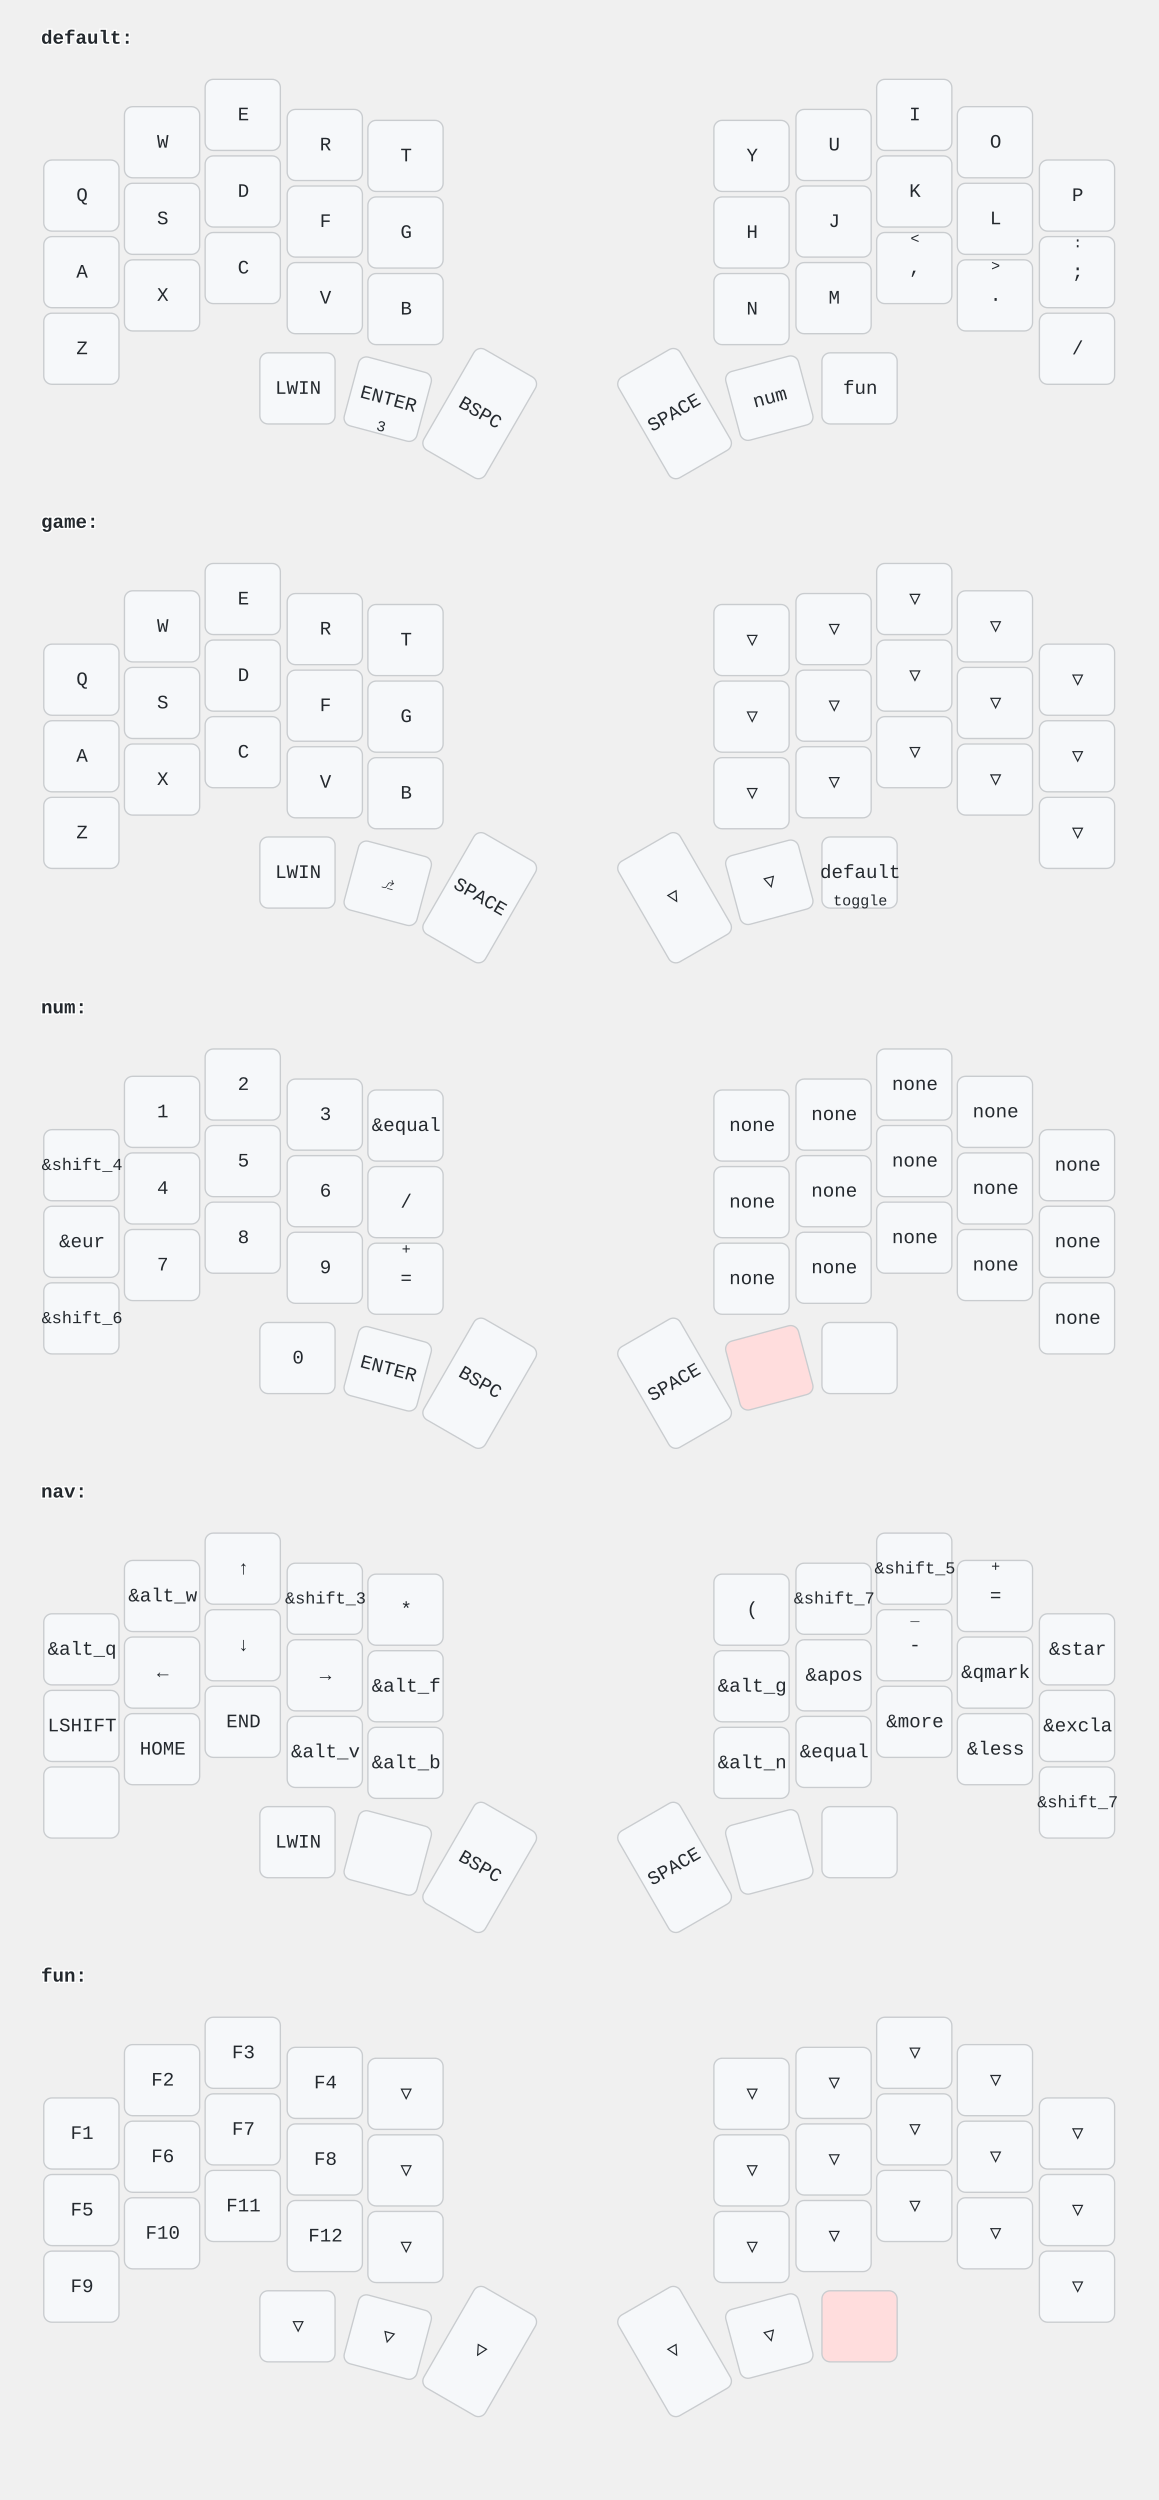
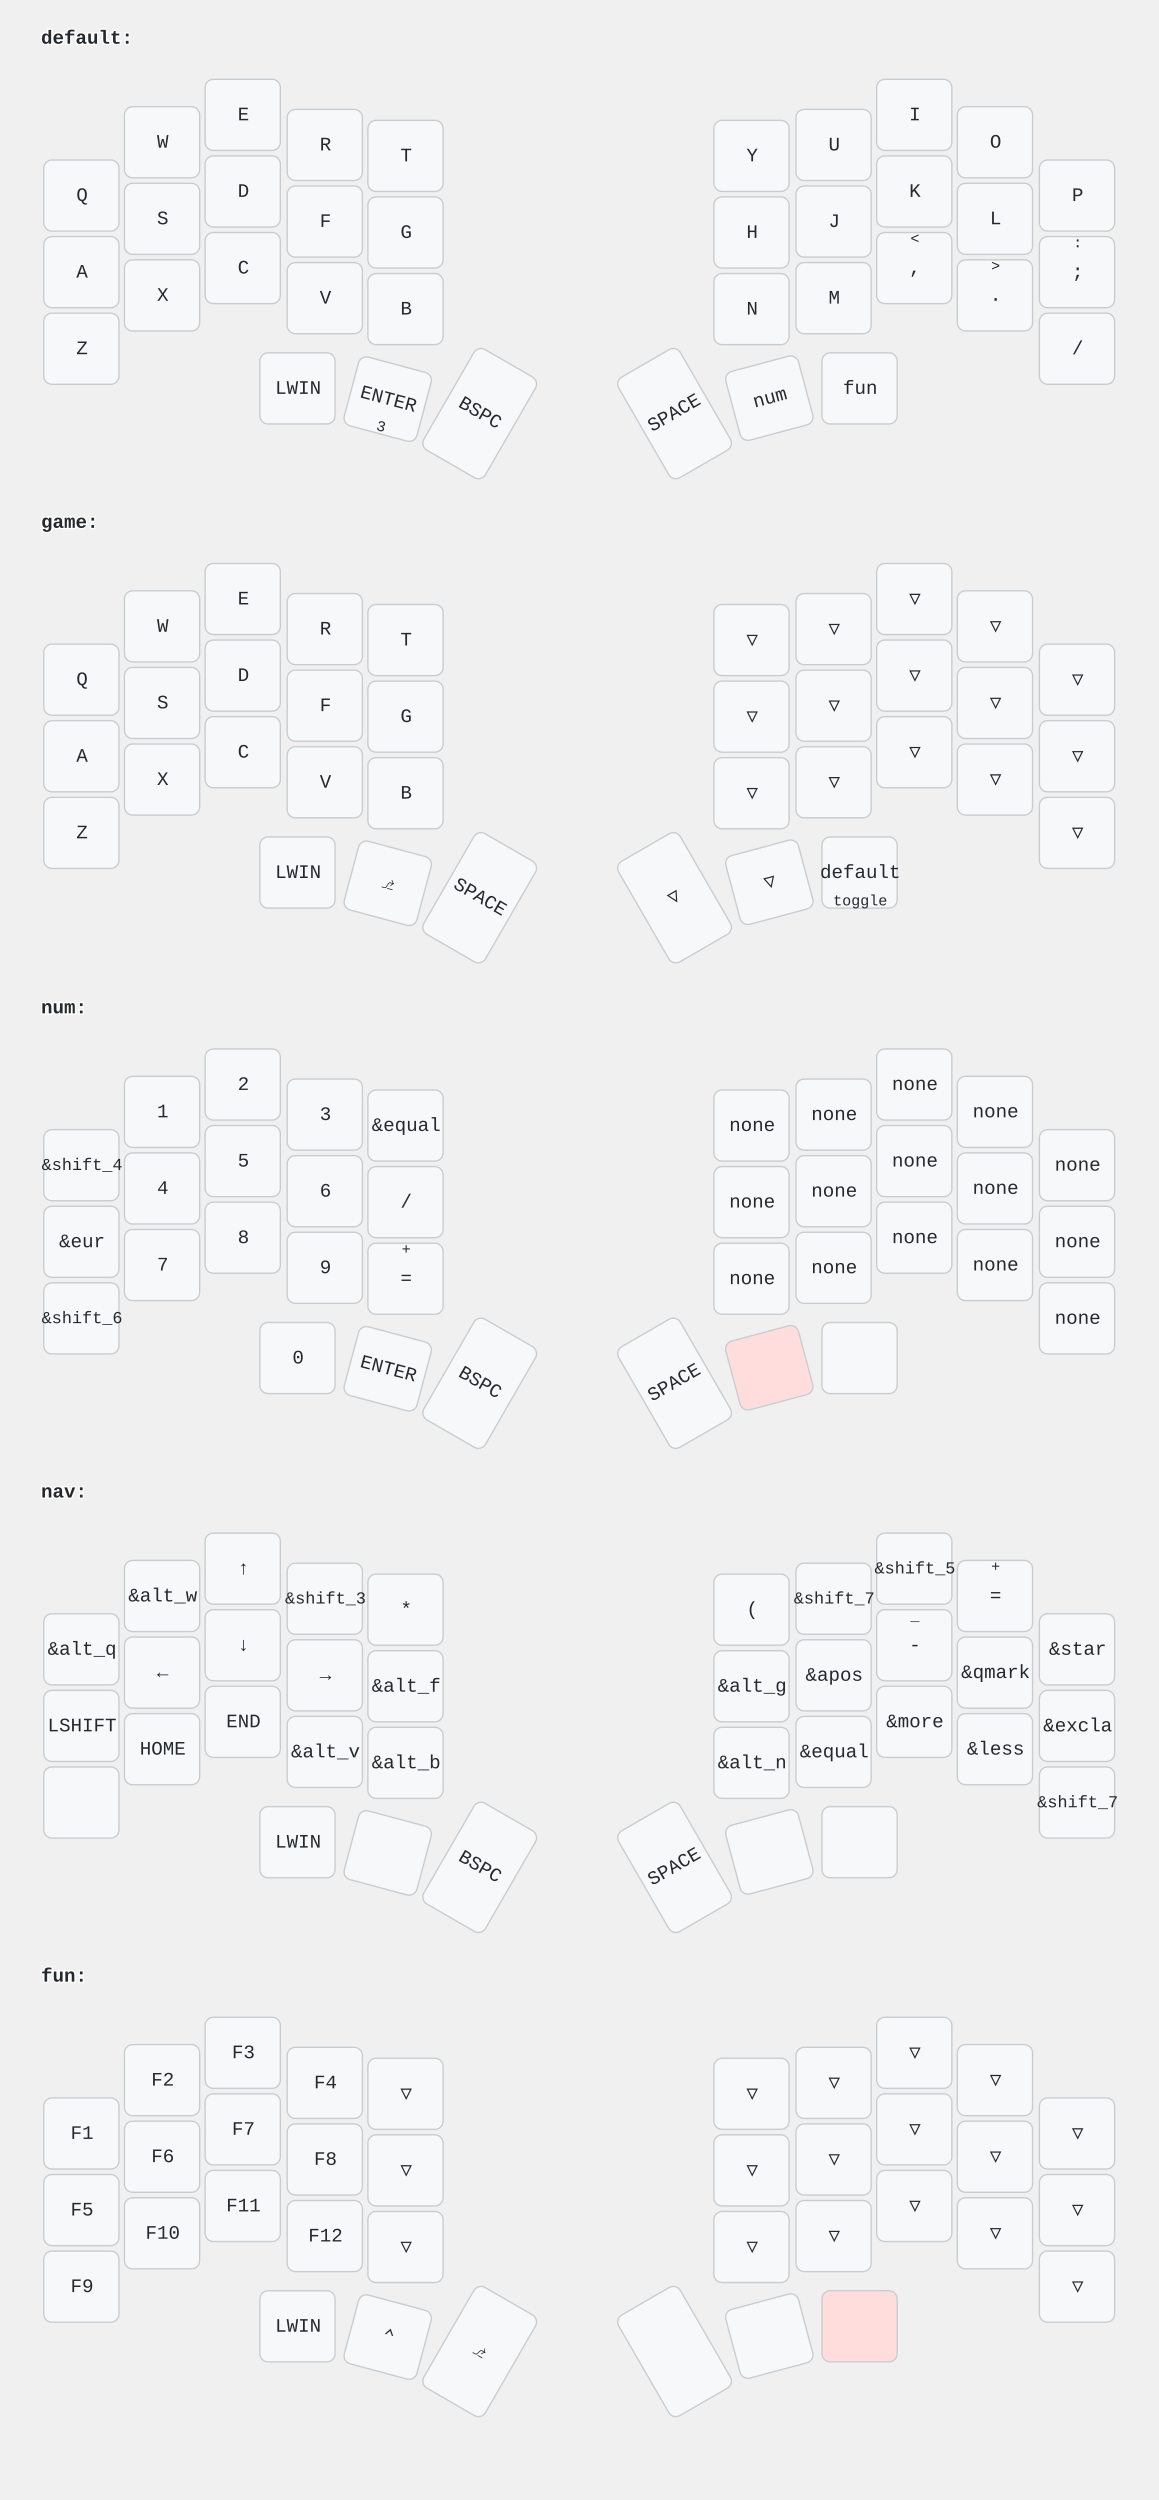
<svg xmlns="http://www.w3.org/2000/svg" width="847" height="1828" viewBox="0 0 847 1828" class="keymap">
  <style>/* font and background color specifications */
svg {
    font-family: SFMono-Regular,Consolas,Liberation Mono,Menlo,monospace;
    font-size: 14px;
    font-kerning: normal;
    text-rendering: optimizeLegibility;
    fill: #24292e;
}

/* default key styling */
rect {
    fill: #f6f8fa;
    stroke: #c9cccf;
    stroke-width: 1;
}

/* color accent for combo boxes */
rect.combo {
    fill: #cdf;
}

/* color accent for held keys */
rect.held, rect.combo.held {
    fill: #fdd;
}

/* color accent for ghost (optional) keys */
rect.ghost, rect.combo.ghost {
    fill: #ddd;
}

text {
    text-anchor: middle;
    dominant-baseline: middle;
}

/* styling for layer labels */
text.label {
    font-weight: bold;
    text-anchor: start;
    stroke: white;
    stroke-width: 2;
    paint-order: stroke;
}

/* styling for combo tap, and key hold/shifted label text */
text.combo, text.hold, text.shifted {
    font-size: 11px;
}

text.hold {
    text-anchor: middle;
    dominant-baseline: auto;
}

text.shifted {
    text-anchor: middle;
    dominant-baseline: hanging;
}

/* styling for hold/shifted label text in combo box */
text.combo.hold, text.combo.shifted {
    font-size: 8px;
}

/* styling for combo dendrons */
path {
    stroke-width: 1;
    stroke: gray;
    fill: none;
}
</style>
  <g transform="translate(30, 0)" class="layer-default">
    <text x="0" y="28" class="label" id="default">default:</text>
    <g transform="translate(0, 56)">
      <g transform="translate(30, 87)" class="key keypos-0">
        <rect rx="6" ry="6" x="-28" y="-26" width="55" height="52" class="key" />
        <text x="0" y="0" class="key tap">Q</text>
      </g>
      <g transform="translate(89, 48)" class="key keypos-1">
        <rect rx="6" ry="6" x="-28" y="-26" width="55" height="52" class="key" />
        <text x="0" y="0" class="key tap">W</text>
      </g>
      <g transform="translate(148, 28)" class="key keypos-2">
        <rect rx="6" ry="6" x="-28" y="-26" width="55" height="52" class="key" />
        <text x="0" y="0" class="key tap">E</text>
      </g>
      <g transform="translate(208, 50)" class="key keypos-3">
        <rect rx="6" ry="6" x="-28" y="-26" width="55" height="52" class="key" />
        <text x="0" y="0" class="key tap">R</text>
      </g>
      <g transform="translate(267, 58)" class="key keypos-4">
        <rect rx="6" ry="6" x="-28" y="-26" width="55" height="52" class="key" />
        <text x="0" y="0" class="key tap">T</text>
      </g>
      <g transform="translate(520, 58)" class="key keypos-5">
        <rect rx="6" ry="6" x="-28" y="-26" width="55" height="52" class="key" />
        <text x="0" y="0" class="key tap">Y</text>
      </g>
      <g transform="translate(580, 50)" class="key keypos-6">
        <rect rx="6" ry="6" x="-28" y="-26" width="55" height="52" class="key" />
        <text x="0" y="0" class="key tap">U</text>
      </g>
      <g transform="translate(639, 28)" class="key keypos-7">
        <rect rx="6" ry="6" x="-28" y="-26" width="55" height="52" class="key" />
        <text x="0" y="0" class="key tap">I</text>
      </g>
      <g transform="translate(698, 48)" class="key keypos-8">
        <rect rx="6" ry="6" x="-28" y="-26" width="55" height="52" class="key" />
        <text x="0" y="0" class="key tap">O</text>
      </g>
      <g transform="translate(758, 87)" class="key keypos-9">
        <rect rx="6" ry="6" x="-28" y="-26" width="55" height="52" class="key" />
        <text x="0" y="0" class="key tap">P</text>
      </g>
      <g transform="translate(30, 143)" class="key keypos-10">
        <rect rx="6" ry="6" x="-28" y="-26" width="55" height="52" class="key" />
        <text x="0" y="0" class="key tap">A</text>
      </g>
      <g transform="translate(89, 104)" class="key keypos-11">
        <rect rx="6" ry="6" x="-28" y="-26" width="55" height="52" class="key" />
        <text x="0" y="0" class="key tap">S</text>
      </g>
      <g transform="translate(148, 84)" class="key keypos-12">
        <rect rx="6" ry="6" x="-28" y="-26" width="55" height="52" class="key" />
        <text x="0" y="0" class="key tap">D</text>
      </g>
      <g transform="translate(208, 106)" class="key keypos-13">
        <rect rx="6" ry="6" x="-28" y="-26" width="55" height="52" class="key" />
        <text x="0" y="0" class="key tap">F</text>
      </g>
      <g transform="translate(267, 114)" class="key keypos-14">
        <rect rx="6" ry="6" x="-28" y="-26" width="55" height="52" class="key" />
        <text x="0" y="0" class="key tap">G</text>
      </g>
      <g transform="translate(520, 114)" class="key keypos-15">
        <rect rx="6" ry="6" x="-28" y="-26" width="55" height="52" class="key" />
        <text x="0" y="0" class="key tap">H</text>
      </g>
      <g transform="translate(580, 106)" class="key keypos-16">
        <rect rx="6" ry="6" x="-28" y="-26" width="55" height="52" class="key" />
        <text x="0" y="0" class="key tap">J</text>
      </g>
      <g transform="translate(639, 84)" class="key keypos-17">
        <rect rx="6" ry="6" x="-28" y="-26" width="55" height="52" class="key" />
        <text x="0" y="0" class="key tap">K</text>
      </g>
      <g transform="translate(698, 104)" class="key keypos-18">
        <rect rx="6" ry="6" x="-28" y="-26" width="55" height="52" class="key" />
        <text x="0" y="0" class="key tap">L</text>
      </g>
      <g transform="translate(758, 143)" class="key keypos-19">
        <rect rx="6" ry="6" x="-28" y="-26" width="55" height="52" class="key" />
        <text x="0" y="0" class="key tap">;</text>
        <text x="0" y="-24" class="key shifted">:</text>
      </g>
      <g transform="translate(30, 199)" class="key keypos-20">
        <rect rx="6" ry="6" x="-28" y="-26" width="55" height="52" class="key" />
        <text x="0" y="0" class="key tap">Z</text>
      </g>
      <g transform="translate(89, 160)" class="key keypos-21">
        <rect rx="6" ry="6" x="-28" y="-26" width="55" height="52" class="key" />
        <text x="0" y="0" class="key tap">X</text>
      </g>
      <g transform="translate(148, 140)" class="key keypos-22">
        <rect rx="6" ry="6" x="-28" y="-26" width="55" height="52" class="key" />
        <text x="0" y="0" class="key tap">C</text>
      </g>
      <g transform="translate(208, 162)" class="key keypos-23">
        <rect rx="6" ry="6" x="-28" y="-26" width="55" height="52" class="key" />
        <text x="0" y="0" class="key tap">V</text>
      </g>
      <g transform="translate(267, 170)" class="key keypos-24">
        <rect rx="6" ry="6" x="-28" y="-26" width="55" height="52" class="key" />
        <text x="0" y="0" class="key tap">B</text>
      </g>
      <g transform="translate(520, 170)" class="key keypos-25">
        <rect rx="6" ry="6" x="-28" y="-26" width="55" height="52" class="key" />
        <text x="0" y="0" class="key tap">N</text>
      </g>
      <g transform="translate(580, 162)" class="key keypos-26">
        <rect rx="6" ry="6" x="-28" y="-26" width="55" height="52" class="key" />
        <text x="0" y="0" class="key tap">M</text>
      </g>
      <g transform="translate(639, 140)" class="key keypos-27">
        <rect rx="6" ry="6" x="-28" y="-26" width="55" height="52" class="key" />
        <text x="0" y="0" class="key tap">,</text>
        <text x="0" y="-24" class="key shifted">&lt;</text>
      </g>
      <g transform="translate(698, 160)" class="key keypos-28">
        <rect rx="6" ry="6" x="-28" y="-26" width="55" height="52" class="key" />
        <text x="0" y="0" class="key tap">.</text>
        <text x="0" y="-24" class="key shifted">&gt;</text>
      </g>
      <g transform="translate(758, 199)" class="key keypos-29">
        <rect rx="6" ry="6" x="-28" y="-26" width="55" height="52" class="key" />
        <text x="0" y="0" class="key tap">/</text>
      </g>
      <g transform="translate(188, 228)" class="key keypos-30">
        <rect rx="6" ry="6" x="-28" y="-26" width="55" height="52" class="key" />
        <text x="0" y="0" class="key tap">LWIN</text>
      </g>
      <g transform="translate(254, 236) rotate(15.0)" class="key keypos-31">
        <rect rx="6" ry="6" x="-28" y="-26" width="55" height="52" class="key" />
        <text x="0" y="0" class="key tap">ENTER</text>
        <text x="0" y="24" class="key hold">3</text>
      </g>
      <g transform="translate(321, 246) rotate(30.0)" class="key keypos-32">
        <rect rx="6" ry="6" x="-26" y="-42" width="52" height="85" class="key" />
        <text x="0" y="0" class="key tap">BSPC</text>
      </g>
      <g transform="translate(463, 246) rotate(-30.0)" class="key keypos-33">
        <rect rx="6" ry="6" x="-26" y="-42" width="52" height="85" class="key" />
        <text x="0" y="0" class="key tap">SPACE</text>
      </g>
      <g transform="translate(533, 235) rotate(-15.0)" class="key keypos-34">
        <rect rx="6" ry="6" x="-28" y="-26" width="55" height="52" class="key" />
        <a href="#num">
          <text x="0" y="0" class="key tap layer-activator">num</text>
        </a>
      </g>
      <g transform="translate(599, 228)" class="key keypos-35">
        <rect rx="6" ry="6" x="-28" y="-26" width="55" height="52" class="key" />
        <a href="#fun">
          <text x="0" y="0" class="key tap layer-activator">fun</text>
        </a>
      </g>
    </g>
  </g>
  <g transform="translate(30, 354)" class="layer-game">
    <text x="0" y="28" class="label" id="game">game:</text>
    <g transform="translate(0, 56)">
      <g transform="translate(30, 87)" class="key keypos-0">
        <rect rx="6" ry="6" x="-28" y="-26" width="55" height="52" class="key" />
        <text x="0" y="0" class="key tap">Q</text>
      </g>
      <g transform="translate(89, 48)" class="key keypos-1">
        <rect rx="6" ry="6" x="-28" y="-26" width="55" height="52" class="key" />
        <text x="0" y="0" class="key tap">W</text>
      </g>
      <g transform="translate(148, 28)" class="key keypos-2">
        <rect rx="6" ry="6" x="-28" y="-26" width="55" height="52" class="key" />
        <text x="0" y="0" class="key tap">E</text>
      </g>
      <g transform="translate(208, 50)" class="key keypos-3">
        <rect rx="6" ry="6" x="-28" y="-26" width="55" height="52" class="key" />
        <text x="0" y="0" class="key tap">R</text>
      </g>
      <g transform="translate(267, 58)" class="key keypos-4">
        <rect rx="6" ry="6" x="-28" y="-26" width="55" height="52" class="key" />
        <text x="0" y="0" class="key tap">T</text>
      </g>
      <g transform="translate(520, 58)" class="key trans keypos-5">
        <rect rx="6" ry="6" x="-28" y="-26" width="55" height="52" class="key trans" />
        <text x="0" y="0" class="key trans tap">▽</text>
      </g>
      <g transform="translate(580, 50)" class="key trans keypos-6">
        <rect rx="6" ry="6" x="-28" y="-26" width="55" height="52" class="key trans" />
        <text x="0" y="0" class="key trans tap">▽</text>
      </g>
      <g transform="translate(639, 28)" class="key trans keypos-7">
        <rect rx="6" ry="6" x="-28" y="-26" width="55" height="52" class="key trans" />
        <text x="0" y="0" class="key trans tap">▽</text>
      </g>
      <g transform="translate(698, 48)" class="key trans keypos-8">
        <rect rx="6" ry="6" x="-28" y="-26" width="55" height="52" class="key trans" />
        <text x="0" y="0" class="key trans tap">▽</text>
      </g>
      <g transform="translate(758, 87)" class="key trans keypos-9">
        <rect rx="6" ry="6" x="-28" y="-26" width="55" height="52" class="key trans" />
        <text x="0" y="0" class="key trans tap">▽</text>
      </g>
      <g transform="translate(30, 143)" class="key keypos-10">
        <rect rx="6" ry="6" x="-28" y="-26" width="55" height="52" class="key" />
        <text x="0" y="0" class="key tap">A</text>
      </g>
      <g transform="translate(89, 104)" class="key keypos-11">
        <rect rx="6" ry="6" x="-28" y="-26" width="55" height="52" class="key" />
        <text x="0" y="0" class="key tap">S</text>
      </g>
      <g transform="translate(148, 84)" class="key keypos-12">
        <rect rx="6" ry="6" x="-28" y="-26" width="55" height="52" class="key" />
        <text x="0" y="0" class="key tap">D</text>
      </g>
      <g transform="translate(208, 106)" class="key keypos-13">
        <rect rx="6" ry="6" x="-28" y="-26" width="55" height="52" class="key" />
        <text x="0" y="0" class="key tap">F</text>
      </g>
      <g transform="translate(267, 114)" class="key keypos-14">
        <rect rx="6" ry="6" x="-28" y="-26" width="55" height="52" class="key" />
        <text x="0" y="0" class="key tap">G</text>
      </g>
      <g transform="translate(520, 114)" class="key trans keypos-15">
        <rect rx="6" ry="6" x="-28" y="-26" width="55" height="52" class="key trans" />
        <text x="0" y="0" class="key trans tap">▽</text>
      </g>
      <g transform="translate(580, 106)" class="key trans keypos-16">
        <rect rx="6" ry="6" x="-28" y="-26" width="55" height="52" class="key trans" />
        <text x="0" y="0" class="key trans tap">▽</text>
      </g>
      <g transform="translate(639, 84)" class="key trans keypos-17">
        <rect rx="6" ry="6" x="-28" y="-26" width="55" height="52" class="key trans" />
        <text x="0" y="0" class="key trans tap">▽</text>
      </g>
      <g transform="translate(698, 104)" class="key trans keypos-18">
        <rect rx="6" ry="6" x="-28" y="-26" width="55" height="52" class="key trans" />
        <text x="0" y="0" class="key trans tap">▽</text>
      </g>
      <g transform="translate(758, 143)" class="key trans keypos-19">
        <rect rx="6" ry="6" x="-28" y="-26" width="55" height="52" class="key trans" />
        <text x="0" y="0" class="key trans tap">▽</text>
      </g>
      <g transform="translate(30, 199)" class="key keypos-20">
        <rect rx="6" ry="6" x="-28" y="-26" width="55" height="52" class="key" />
        <text x="0" y="0" class="key tap">Z</text>
      </g>
      <g transform="translate(89, 160)" class="key keypos-21">
        <rect rx="6" ry="6" x="-28" y="-26" width="55" height="52" class="key" />
        <text x="0" y="0" class="key tap">X</text>
      </g>
      <g transform="translate(148, 140)" class="key keypos-22">
        <rect rx="6" ry="6" x="-28" y="-26" width="55" height="52" class="key" />
        <text x="0" y="0" class="key tap">C</text>
      </g>
      <g transform="translate(208, 162)" class="key keypos-23">
        <rect rx="6" ry="6" x="-28" y="-26" width="55" height="52" class="key" />
        <text x="0" y="0" class="key tap">V</text>
      </g>
      <g transform="translate(267, 170)" class="key keypos-24">
        <rect rx="6" ry="6" x="-28" y="-26" width="55" height="52" class="key" />
        <text x="0" y="0" class="key tap">B</text>
      </g>
      <g transform="translate(520, 170)" class="key trans keypos-25">
        <rect rx="6" ry="6" x="-28" y="-26" width="55" height="52" class="key trans" />
        <text x="0" y="0" class="key trans tap">▽</text>
      </g>
      <g transform="translate(580, 162)" class="key trans keypos-26">
        <rect rx="6" ry="6" x="-28" y="-26" width="55" height="52" class="key trans" />
        <text x="0" y="0" class="key trans tap">▽</text>
      </g>
      <g transform="translate(639, 140)" class="key trans keypos-27">
        <rect rx="6" ry="6" x="-28" y="-26" width="55" height="52" class="key trans" />
        <text x="0" y="0" class="key trans tap">▽</text>
      </g>
      <g transform="translate(698, 160)" class="key trans keypos-28">
        <rect rx="6" ry="6" x="-28" y="-26" width="55" height="52" class="key trans" />
        <text x="0" y="0" class="key trans tap">▽</text>
      </g>
      <g transform="translate(758, 199)" class="key trans keypos-29">
        <rect rx="6" ry="6" x="-28" y="-26" width="55" height="52" class="key trans" />
        <text x="0" y="0" class="key trans tap">▽</text>
      </g>
      <g transform="translate(188, 228)" class="key keypos-30">
        <rect rx="6" ry="6" x="-28" y="-26" width="55" height="52" class="key" />
        <text x="0" y="0" class="key tap">LWIN</text>
      </g>
      <g transform="translate(254, 236) rotate(15.0)" class="key keypos-31">
        <rect rx="6" ry="6" x="-28" y="-26" width="55" height="52" class="key" />
        <text x="0" y="0" class="key tap">⎇</text>
      </g>
      <g transform="translate(321, 246) rotate(30.0)" class="key keypos-32">
        <rect rx="6" ry="6" x="-26" y="-42" width="52" height="85" class="key" />
        <text x="0" y="0" class="key tap">SPACE</text>
      </g>
      <g transform="translate(463, 246) rotate(-30.0)" class="key trans keypos-33">
        <rect rx="6" ry="6" x="-26" y="-42" width="52" height="85" class="key trans" />
        <text x="0" y="0" class="key trans tap">▽</text>
      </g>
      <g transform="translate(533, 235) rotate(-15.0)" class="key trans keypos-34">
        <rect rx="6" ry="6" x="-28" y="-26" width="55" height="52" class="key trans" />
        <text x="0" y="0" class="key trans tap">▽</text>
      </g>
      <g transform="translate(599, 228)" class="key keypos-35">
        <rect rx="6" ry="6" x="-28" y="-26" width="55" height="52" class="key" />
        <a href="#default">
          <text x="0" y="0" class="key tap layer-activator">default</text>
        </a>
        <text x="0" y="24" class="key hold">toggle</text>
      </g>
    </g>
  </g>
  <g transform="translate(30, 709)" class="layer-num">
    <text x="0" y="28" class="label" id="num">num:</text>
    <g transform="translate(0, 56)">
      <g transform="translate(30, 87)" class="key keypos-0">
        <rect rx="6" ry="6" x="-28" y="-26" width="55" height="52" class="key" />
        <text x="0" y="0" class="key tap">
          <tspan style="font-size: 88%">&amp;shift_4</tspan>
        </text>
      </g>
      <g transform="translate(89, 48)" class="key keypos-1">
        <rect rx="6" ry="6" x="-28" y="-26" width="55" height="52" class="key" />
        <text x="0" y="0" class="key tap">1</text>
      </g>
      <g transform="translate(148, 28)" class="key keypos-2">
        <rect rx="6" ry="6" x="-28" y="-26" width="55" height="52" class="key" />
        <text x="0" y="0" class="key tap">2</text>
      </g>
      <g transform="translate(208, 50)" class="key keypos-3">
        <rect rx="6" ry="6" x="-28" y="-26" width="55" height="52" class="key" />
        <text x="0" y="0" class="key tap">3</text>
      </g>
      <g transform="translate(267, 58)" class="key keypos-4">
        <rect rx="6" ry="6" x="-28" y="-26" width="55" height="52" class="key" />
        <text x="0" y="0" class="key tap">&amp;equal</text>
      </g>
      <g transform="translate(520, 58)" class="key keypos-5">
        <rect rx="6" ry="6" x="-28" y="-26" width="55" height="52" class="key" />
        <text x="0" y="0" class="key tap">none</text>
      </g>
      <g transform="translate(580, 50)" class="key keypos-6">
        <rect rx="6" ry="6" x="-28" y="-26" width="55" height="52" class="key" />
        <text x="0" y="0" class="key tap">none</text>
      </g>
      <g transform="translate(639, 28)" class="key keypos-7">
        <rect rx="6" ry="6" x="-28" y="-26" width="55" height="52" class="key" />
        <text x="0" y="0" class="key tap">none</text>
      </g>
      <g transform="translate(698, 48)" class="key keypos-8">
        <rect rx="6" ry="6" x="-28" y="-26" width="55" height="52" class="key" />
        <text x="0" y="0" class="key tap">none</text>
      </g>
      <g transform="translate(758, 87)" class="key keypos-9">
        <rect rx="6" ry="6" x="-28" y="-26" width="55" height="52" class="key" />
        <text x="0" y="0" class="key tap">none</text>
      </g>
      <g transform="translate(30, 143)" class="key keypos-10">
        <rect rx="6" ry="6" x="-28" y="-26" width="55" height="52" class="key" />
        <text x="0" y="0" class="key tap">&amp;eur</text>
      </g>
      <g transform="translate(89, 104)" class="key keypos-11">
        <rect rx="6" ry="6" x="-28" y="-26" width="55" height="52" class="key" />
        <text x="0" y="0" class="key tap">4</text>
      </g>
      <g transform="translate(148, 84)" class="key keypos-12">
        <rect rx="6" ry="6" x="-28" y="-26" width="55" height="52" class="key" />
        <text x="0" y="0" class="key tap">5</text>
      </g>
      <g transform="translate(208, 106)" class="key keypos-13">
        <rect rx="6" ry="6" x="-28" y="-26" width="55" height="52" class="key" />
        <text x="0" y="0" class="key tap">6</text>
      </g>
      <g transform="translate(267, 114)" class="key keypos-14">
        <rect rx="6" ry="6" x="-28" y="-26" width="55" height="52" class="key" />
        <text x="0" y="0" class="key tap">/</text>
      </g>
      <g transform="translate(520, 114)" class="key keypos-15">
        <rect rx="6" ry="6" x="-28" y="-26" width="55" height="52" class="key" />
        <text x="0" y="0" class="key tap">none</text>
      </g>
      <g transform="translate(580, 106)" class="key keypos-16">
        <rect rx="6" ry="6" x="-28" y="-26" width="55" height="52" class="key" />
        <text x="0" y="0" class="key tap">none</text>
      </g>
      <g transform="translate(639, 84)" class="key keypos-17">
        <rect rx="6" ry="6" x="-28" y="-26" width="55" height="52" class="key" />
        <text x="0" y="0" class="key tap">none</text>
      </g>
      <g transform="translate(698, 104)" class="key keypos-18">
        <rect rx="6" ry="6" x="-28" y="-26" width="55" height="52" class="key" />
        <text x="0" y="0" class="key tap">none</text>
      </g>
      <g transform="translate(758, 143)" class="key keypos-19">
        <rect rx="6" ry="6" x="-28" y="-26" width="55" height="52" class="key" />
        <text x="0" y="0" class="key tap">none</text>
      </g>
      <g transform="translate(30, 199)" class="key keypos-20">
        <rect rx="6" ry="6" x="-28" y="-26" width="55" height="52" class="key" />
        <text x="0" y="0" class="key tap">
          <tspan style="font-size: 88%">&amp;shift_6</tspan>
        </text>
      </g>
      <g transform="translate(89, 160)" class="key keypos-21">
        <rect rx="6" ry="6" x="-28" y="-26" width="55" height="52" class="key" />
        <text x="0" y="0" class="key tap">7</text>
      </g>
      <g transform="translate(148, 140)" class="key keypos-22">
        <rect rx="6" ry="6" x="-28" y="-26" width="55" height="52" class="key" />
        <text x="0" y="0" class="key tap">8</text>
      </g>
      <g transform="translate(208, 162)" class="key keypos-23">
        <rect rx="6" ry="6" x="-28" y="-26" width="55" height="52" class="key" />
        <text x="0" y="0" class="key tap">9</text>
      </g>
      <g transform="translate(267, 170)" class="key keypos-24">
        <rect rx="6" ry="6" x="-28" y="-26" width="55" height="52" class="key" />
        <text x="0" y="0" class="key tap">=</text>
        <text x="0" y="-24" class="key shifted">+</text>
      </g>
      <g transform="translate(520, 170)" class="key keypos-25">
        <rect rx="6" ry="6" x="-28" y="-26" width="55" height="52" class="key" />
        <text x="0" y="0" class="key tap">none</text>
      </g>
      <g transform="translate(580, 162)" class="key keypos-26">
        <rect rx="6" ry="6" x="-28" y="-26" width="55" height="52" class="key" />
        <text x="0" y="0" class="key tap">none</text>
      </g>
      <g transform="translate(639, 140)" class="key keypos-27">
        <rect rx="6" ry="6" x="-28" y="-26" width="55" height="52" class="key" />
        <text x="0" y="0" class="key tap">none</text>
      </g>
      <g transform="translate(698, 160)" class="key keypos-28">
        <rect rx="6" ry="6" x="-28" y="-26" width="55" height="52" class="key" />
        <text x="0" y="0" class="key tap">none</text>
      </g>
      <g transform="translate(758, 199)" class="key keypos-29">
        <rect rx="6" ry="6" x="-28" y="-26" width="55" height="52" class="key" />
        <text x="0" y="0" class="key tap">none</text>
      </g>
      <g transform="translate(188, 228)" class="key keypos-30">
        <rect rx="6" ry="6" x="-28" y="-26" width="55" height="52" class="key" />
        <text x="0" y="0" class="key tap">0</text>
      </g>
      <g transform="translate(254, 236) rotate(15.0)" class="key keypos-31">
        <rect rx="6" ry="6" x="-28" y="-26" width="55" height="52" class="key" />
        <text x="0" y="0" class="key tap">ENTER</text>
      </g>
      <g transform="translate(321, 246) rotate(30.0)" class="key keypos-32">
        <rect rx="6" ry="6" x="-26" y="-42" width="52" height="85" class="key" />
        <text x="0" y="0" class="key tap">BSPC</text>
      </g>
      <g transform="translate(463, 246) rotate(-30.0)" class="key keypos-33">
        <rect rx="6" ry="6" x="-26" y="-42" width="52" height="85" class="key" />
        <text x="0" y="0" class="key tap">SPACE</text>
      </g>
      <g transform="translate(533, 235) rotate(-15.0)" class="key held keypos-34">
        <rect rx="6" ry="6" x="-28" y="-26" width="55" height="52" class="key held" />
      </g>
      <g transform="translate(599, 228)" class="key keypos-35">
        <rect rx="6" ry="6" x="-28" y="-26" width="55" height="52" class="key" />
      </g>
    </g>
  </g>
  <g transform="translate(30, 1063)" class="layer-nav">
    <text x="0" y="28" class="label" id="nav">nav:</text>
    <g transform="translate(0, 56)">
      <g transform="translate(30, 87)" class="key keypos-0">
        <rect rx="6" ry="6" x="-28" y="-26" width="55" height="52" class="key" />
        <text x="0" y="0" class="key tap">&amp;alt_q</text>
      </g>
      <g transform="translate(89, 48)" class="key keypos-1">
        <rect rx="6" ry="6" x="-28" y="-26" width="55" height="52" class="key" />
        <text x="0" y="0" class="key tap">&amp;alt_w</text>
      </g>
      <g transform="translate(148, 28)" class="key keypos-2">
        <rect rx="6" ry="6" x="-28" y="-26" width="55" height="52" class="key" />
        <text x="0" y="0" class="key tap">↑</text>
      </g>
      <g transform="translate(208, 50)" class="key keypos-3">
        <rect rx="6" ry="6" x="-28" y="-26" width="55" height="52" class="key" />
        <text x="0" y="0" class="key tap">
          <tspan style="font-size: 88%">&amp;shift_3</tspan>
        </text>
      </g>
      <g transform="translate(267, 58)" class="key keypos-4">
        <rect rx="6" ry="6" x="-28" y="-26" width="55" height="52" class="key" />
        <text x="0" y="0" class="key tap">*</text>
      </g>
      <g transform="translate(520, 58)" class="key keypos-5">
        <rect rx="6" ry="6" x="-28" y="-26" width="55" height="52" class="key" />
        <text x="0" y="0" class="key tap">(</text>
      </g>
      <g transform="translate(580, 50)" class="key keypos-6">
        <rect rx="6" ry="6" x="-28" y="-26" width="55" height="52" class="key" />
        <text x="0" y="0" class="key tap">
          <tspan style="font-size: 88%">&amp;shift_7</tspan>
        </text>
      </g>
      <g transform="translate(639, 28)" class="key keypos-7">
        <rect rx="6" ry="6" x="-28" y="-26" width="55" height="52" class="key" />
        <text x="0" y="0" class="key tap">
          <tspan style="font-size: 88%">&amp;shift_5</tspan>
        </text>
      </g>
      <g transform="translate(698, 48)" class="key keypos-8">
        <rect rx="6" ry="6" x="-28" y="-26" width="55" height="52" class="key" />
        <text x="0" y="0" class="key tap">=</text>
        <text x="0" y="-24" class="key shifted">+</text>
      </g>
      <g transform="translate(758, 87)" class="key keypos-9">
        <rect rx="6" ry="6" x="-28" y="-26" width="55" height="52" class="key" />
        <text x="0" y="0" class="key tap">&amp;star</text>
      </g>
      <g transform="translate(30, 143)" class="key keypos-10">
        <rect rx="6" ry="6" x="-28" y="-26" width="55" height="52" class="key" />
        <text x="0" y="0" class="key tap">LSHIFT</text>
      </g>
      <g transform="translate(89, 104)" class="key keypos-11">
        <rect rx="6" ry="6" x="-28" y="-26" width="55" height="52" class="key" />
        <text x="0" y="0" class="key tap">←</text>
      </g>
      <g transform="translate(148, 84)" class="key keypos-12">
        <rect rx="6" ry="6" x="-28" y="-26" width="55" height="52" class="key" />
        <text x="0" y="0" class="key tap">↓</text>
      </g>
      <g transform="translate(208, 106)" class="key keypos-13">
        <rect rx="6" ry="6" x="-28" y="-26" width="55" height="52" class="key" />
        <text x="0" y="0" class="key tap">→</text>
      </g>
      <g transform="translate(267, 114)" class="key keypos-14">
        <rect rx="6" ry="6" x="-28" y="-26" width="55" height="52" class="key" />
        <text x="0" y="0" class="key tap">&amp;alt_f</text>
      </g>
      <g transform="translate(520, 114)" class="key keypos-15">
        <rect rx="6" ry="6" x="-28" y="-26" width="55" height="52" class="key" />
        <text x="0" y="0" class="key tap">&amp;alt_g</text>
      </g>
      <g transform="translate(580, 106)" class="key keypos-16">
        <rect rx="6" ry="6" x="-28" y="-26" width="55" height="52" class="key" />
        <text x="0" y="0" class="key tap">&amp;apos</text>
      </g>
      <g transform="translate(639, 84)" class="key keypos-17">
        <rect rx="6" ry="6" x="-28" y="-26" width="55" height="52" class="key" />
        <text x="0" y="0" class="key tap">-</text>
        <text x="0" y="-24" class="key shifted">_</text>
      </g>
      <g transform="translate(698, 104)" class="key keypos-18">
        <rect rx="6" ry="6" x="-28" y="-26" width="55" height="52" class="key" />
        <text x="0" y="0" class="key tap">&amp;qmark</text>
      </g>
      <g transform="translate(758, 143)" class="key keypos-19">
        <rect rx="6" ry="6" x="-28" y="-26" width="55" height="52" class="key" />
        <text x="0" y="0" class="key tap">&amp;excla</text>
      </g>
      <g transform="translate(30, 199)" class="key keypos-20">
        <rect rx="6" ry="6" x="-28" y="-26" width="55" height="52" class="key" />
      </g>
      <g transform="translate(89, 160)" class="key keypos-21">
        <rect rx="6" ry="6" x="-28" y="-26" width="55" height="52" class="key" />
        <text x="0" y="0" class="key tap">HOME</text>
      </g>
      <g transform="translate(148, 140)" class="key keypos-22">
        <rect rx="6" ry="6" x="-28" y="-26" width="55" height="52" class="key" />
        <text x="0" y="0" class="key tap">END</text>
      </g>
      <g transform="translate(208, 162)" class="key keypos-23">
        <rect rx="6" ry="6" x="-28" y="-26" width="55" height="52" class="key" />
        <text x="0" y="0" class="key tap">&amp;alt_v</text>
      </g>
      <g transform="translate(267, 170)" class="key keypos-24">
        <rect rx="6" ry="6" x="-28" y="-26" width="55" height="52" class="key" />
        <text x="0" y="0" class="key tap">&amp;alt_b</text>
      </g>
      <g transform="translate(520, 170)" class="key keypos-25">
        <rect rx="6" ry="6" x="-28" y="-26" width="55" height="52" class="key" />
        <text x="0" y="0" class="key tap">&amp;alt_n</text>
      </g>
      <g transform="translate(580, 162)" class="key keypos-26">
        <rect rx="6" ry="6" x="-28" y="-26" width="55" height="52" class="key" />
        <text x="0" y="0" class="key tap">&amp;equal</text>
      </g>
      <g transform="translate(639, 140)" class="key keypos-27">
        <rect rx="6" ry="6" x="-28" y="-26" width="55" height="52" class="key" />
        <text x="0" y="0" class="key tap">&amp;more</text>
      </g>
      <g transform="translate(698, 160)" class="key keypos-28">
        <rect rx="6" ry="6" x="-28" y="-26" width="55" height="52" class="key" />
        <text x="0" y="0" class="key tap">&amp;less</text>
      </g>
      <g transform="translate(758, 199)" class="key keypos-29">
        <rect rx="6" ry="6" x="-28" y="-26" width="55" height="52" class="key" />
        <text x="0" y="0" class="key tap">
          <tspan style="font-size: 88%">&amp;shift_7</tspan>
        </text>
      </g>
      <g transform="translate(188, 228)" class="key keypos-30">
        <rect rx="6" ry="6" x="-28" y="-26" width="55" height="52" class="key" />
        <text x="0" y="0" class="key tap">LWIN</text>
      </g>
      <g transform="translate(254, 236) rotate(15.0)" class="key keypos-31">
        <rect rx="6" ry="6" x="-28" y="-26" width="55" height="52" class="key" />
      </g>
      <g transform="translate(321, 246) rotate(30.0)" class="key keypos-32">
        <rect rx="6" ry="6" x="-26" y="-42" width="52" height="85" class="key" />
        <text x="0" y="0" class="key tap">BSPC</text>
      </g>
      <g transform="translate(463, 246) rotate(-30.0)" class="key keypos-33">
        <rect rx="6" ry="6" x="-26" y="-42" width="52" height="85" class="key" />
        <text x="0" y="0" class="key tap">SPACE</text>
      </g>
      <g transform="translate(533, 235) rotate(-15.0)" class="key keypos-34">
        <rect rx="6" ry="6" x="-28" y="-26" width="55" height="52" class="key" />
      </g>
      <g transform="translate(599, 228)" class="key keypos-35">
        <rect rx="6" ry="6" x="-28" y="-26" width="55" height="52" class="key" />
      </g>
    </g>
  </g>
  <g transform="translate(30, 1417)" class="layer-fun">
    <text x="0" y="28" class="label" id="fun">fun:</text>
    <g transform="translate(0, 56)">
      <g transform="translate(30, 87)" class="key keypos-0">
        <rect rx="6" ry="6" x="-28" y="-26" width="55" height="52" class="key" />
        <text x="0" y="0" class="key tap">F1</text>
      </g>
      <g transform="translate(89, 48)" class="key keypos-1">
        <rect rx="6" ry="6" x="-28" y="-26" width="55" height="52" class="key" />
        <text x="0" y="0" class="key tap">F2</text>
      </g>
      <g transform="translate(148, 28)" class="key keypos-2">
        <rect rx="6" ry="6" x="-28" y="-26" width="55" height="52" class="key" />
        <text x="0" y="0" class="key tap">F3</text>
      </g>
      <g transform="translate(208, 50)" class="key keypos-3">
        <rect rx="6" ry="6" x="-28" y="-26" width="55" height="52" class="key" />
        <text x="0" y="0" class="key tap">F4</text>
      </g>
      <g transform="translate(267, 58)" class="key trans keypos-4">
        <rect rx="6" ry="6" x="-28" y="-26" width="55" height="52" class="key trans" />
        <text x="0" y="0" class="key trans tap">▽</text>
      </g>
      <g transform="translate(520, 58)" class="key trans keypos-5">
        <rect rx="6" ry="6" x="-28" y="-26" width="55" height="52" class="key trans" />
        <text x="0" y="0" class="key trans tap">▽</text>
      </g>
      <g transform="translate(580, 50)" class="key trans keypos-6">
        <rect rx="6" ry="6" x="-28" y="-26" width="55" height="52" class="key trans" />
        <text x="0" y="0" class="key trans tap">▽</text>
      </g>
      <g transform="translate(639, 28)" class="key trans keypos-7">
        <rect rx="6" ry="6" x="-28" y="-26" width="55" height="52" class="key trans" />
        <text x="0" y="0" class="key trans tap">▽</text>
      </g>
      <g transform="translate(698, 48)" class="key trans keypos-8">
        <rect rx="6" ry="6" x="-28" y="-26" width="55" height="52" class="key trans" />
        <text x="0" y="0" class="key trans tap">▽</text>
      </g>
      <g transform="translate(758, 87)" class="key trans keypos-9">
        <rect rx="6" ry="6" x="-28" y="-26" width="55" height="52" class="key trans" />
        <text x="0" y="0" class="key trans tap">▽</text>
      </g>
      <g transform="translate(30, 143)" class="key keypos-10">
        <rect rx="6" ry="6" x="-28" y="-26" width="55" height="52" class="key" />
        <text x="0" y="0" class="key tap">F5</text>
      </g>
      <g transform="translate(89, 104)" class="key keypos-11">
        <rect rx="6" ry="6" x="-28" y="-26" width="55" height="52" class="key" />
        <text x="0" y="0" class="key tap">F6</text>
      </g>
      <g transform="translate(148, 84)" class="key keypos-12">
        <rect rx="6" ry="6" x="-28" y="-26" width="55" height="52" class="key" />
        <text x="0" y="0" class="key tap">F7</text>
      </g>
      <g transform="translate(208, 106)" class="key keypos-13">
        <rect rx="6" ry="6" x="-28" y="-26" width="55" height="52" class="key" />
        <text x="0" y="0" class="key tap">F8</text>
      </g>
      <g transform="translate(267, 114)" class="key trans keypos-14">
        <rect rx="6" ry="6" x="-28" y="-26" width="55" height="52" class="key trans" />
        <text x="0" y="0" class="key trans tap">▽</text>
      </g>
      <g transform="translate(520, 114)" class="key trans keypos-15">
        <rect rx="6" ry="6" x="-28" y="-26" width="55" height="52" class="key trans" />
        <text x="0" y="0" class="key trans tap">▽</text>
      </g>
      <g transform="translate(580, 106)" class="key trans keypos-16">
        <rect rx="6" ry="6" x="-28" y="-26" width="55" height="52" class="key trans" />
        <text x="0" y="0" class="key trans tap">▽</text>
      </g>
      <g transform="translate(639, 84)" class="key trans keypos-17">
        <rect rx="6" ry="6" x="-28" y="-26" width="55" height="52" class="key trans" />
        <text x="0" y="0" class="key trans tap">▽</text>
      </g>
      <g transform="translate(698, 104)" class="key trans keypos-18">
        <rect rx="6" ry="6" x="-28" y="-26" width="55" height="52" class="key trans" />
        <text x="0" y="0" class="key trans tap">▽</text>
      </g>
      <g transform="translate(758, 143)" class="key trans keypos-19">
        <rect rx="6" ry="6" x="-28" y="-26" width="55" height="52" class="key trans" />
        <text x="0" y="0" class="key trans tap">▽</text>
      </g>
      <g transform="translate(30, 199)" class="key keypos-20">
        <rect rx="6" ry="6" x="-28" y="-26" width="55" height="52" class="key" />
        <text x="0" y="0" class="key tap">F9</text>
      </g>
      <g transform="translate(89, 160)" class="key keypos-21">
        <rect rx="6" ry="6" x="-28" y="-26" width="55" height="52" class="key" />
        <text x="0" y="0" class="key tap">F10</text>
      </g>
      <g transform="translate(148, 140)" class="key keypos-22">
        <rect rx="6" ry="6" x="-28" y="-26" width="55" height="52" class="key" />
        <text x="0" y="0" class="key tap">F11</text>
      </g>
      <g transform="translate(208, 162)" class="key keypos-23">
        <rect rx="6" ry="6" x="-28" y="-26" width="55" height="52" class="key" />
        <text x="0" y="0" class="key tap">F12</text>
      </g>
      <g transform="translate(267, 170)" class="key trans keypos-24">
        <rect rx="6" ry="6" x="-28" y="-26" width="55" height="52" class="key trans" />
        <text x="0" y="0" class="key trans tap">▽</text>
      </g>
      <g transform="translate(520, 170)" class="key trans keypos-25">
        <rect rx="6" ry="6" x="-28" y="-26" width="55" height="52" class="key trans" />
        <text x="0" y="0" class="key trans tap">▽</text>
      </g>
      <g transform="translate(580, 162)" class="key trans keypos-26">
        <rect rx="6" ry="6" x="-28" y="-26" width="55" height="52" class="key trans" />
        <text x="0" y="0" class="key trans tap">▽</text>
      </g>
      <g transform="translate(639, 140)" class="key trans keypos-27">
        <rect rx="6" ry="6" x="-28" y="-26" width="55" height="52" class="key trans" />
        <text x="0" y="0" class="key trans tap">▽</text>
      </g>
      <g transform="translate(698, 160)" class="key trans keypos-28">
        <rect rx="6" ry="6" x="-28" y="-26" width="55" height="52" class="key trans" />
        <text x="0" y="0" class="key trans tap">▽</text>
      </g>
      <g transform="translate(758, 199)" class="key trans keypos-29">
        <rect rx="6" ry="6" x="-28" y="-26" width="55" height="52" class="key trans" />
        <text x="0" y="0" class="key trans tap">▽</text>
      </g>
-       <g transform="translate(188, 228)" class="key trans keypos-30">
-         <rect rx="6" ry="6" x="-28" y="-26" width="55" height="52" class="key trans" />
-         <text x="0" y="0" class="key trans tap">▽</text>
-       </g>
-       <g transform="translate(254, 236) rotate(15.0)" class="key trans keypos-31">
-         <rect rx="6" ry="6" x="-28" y="-26" width="55" height="52" class="key trans" />
-         <text x="0" y="0" class="key trans tap">▽</text>
-       </g>
-       <g transform="translate(321, 246) rotate(30.0)" class="key trans keypos-32">
-         <rect rx="6" ry="6" x="-26" y="-42" width="52" height="85" class="key trans" />
-         <text x="0" y="0" class="key trans tap">▽</text>
-       </g>
-       <g transform="translate(463, 246) rotate(-30.0)" class="key trans keypos-33">
-         <rect rx="6" ry="6" x="-26" y="-42" width="52" height="85" class="key trans" />
-         <text x="0" y="0" class="key trans tap">▽</text>
-       </g>
-       <g transform="translate(533, 235) rotate(-15.0)" class="key trans keypos-34">
-         <rect rx="6" ry="6" x="-28" y="-26" width="55" height="52" class="key trans" />
-         <text x="0" y="0" class="key trans tap">▽</text>
+       <g transform="translate(188, 228)" class="key keypos-30">
+         <rect rx="6" ry="6" x="-28" y="-26" width="55" height="52" class="key" />
+         <text x="0" y="0" class="key tap">LWIN</text>
+       </g>
+       <g transform="translate(254, 236) rotate(15.0)" class="key keypos-31">
+         <rect rx="6" ry="6" x="-28" y="-26" width="55" height="52" class="key" />
+         <text x="0" y="0" class="key tap">⌃</text>
+       </g>
+       <g transform="translate(321, 246) rotate(30.0)" class="key keypos-32">
+         <rect rx="6" ry="6" x="-26" y="-42" width="52" height="85" class="key" />
+         <text x="0" y="0" class="key tap">⎇</text>
+       </g>
+       <g transform="translate(463, 246) rotate(-30.0)" class="key keypos-33">
+         <rect rx="6" ry="6" x="-26" y="-42" width="52" height="85" class="key" />
+       </g>
+       <g transform="translate(533, 235) rotate(-15.0)" class="key keypos-34">
+         <rect rx="6" ry="6" x="-28" y="-26" width="55" height="52" class="key" />
      </g>
      <g transform="translate(599, 228)" class="key held keypos-35">
        <rect rx="6" ry="6" x="-28" y="-26" width="55" height="52" class="key held" />
      </g>
    </g>
  </g>
</svg>
